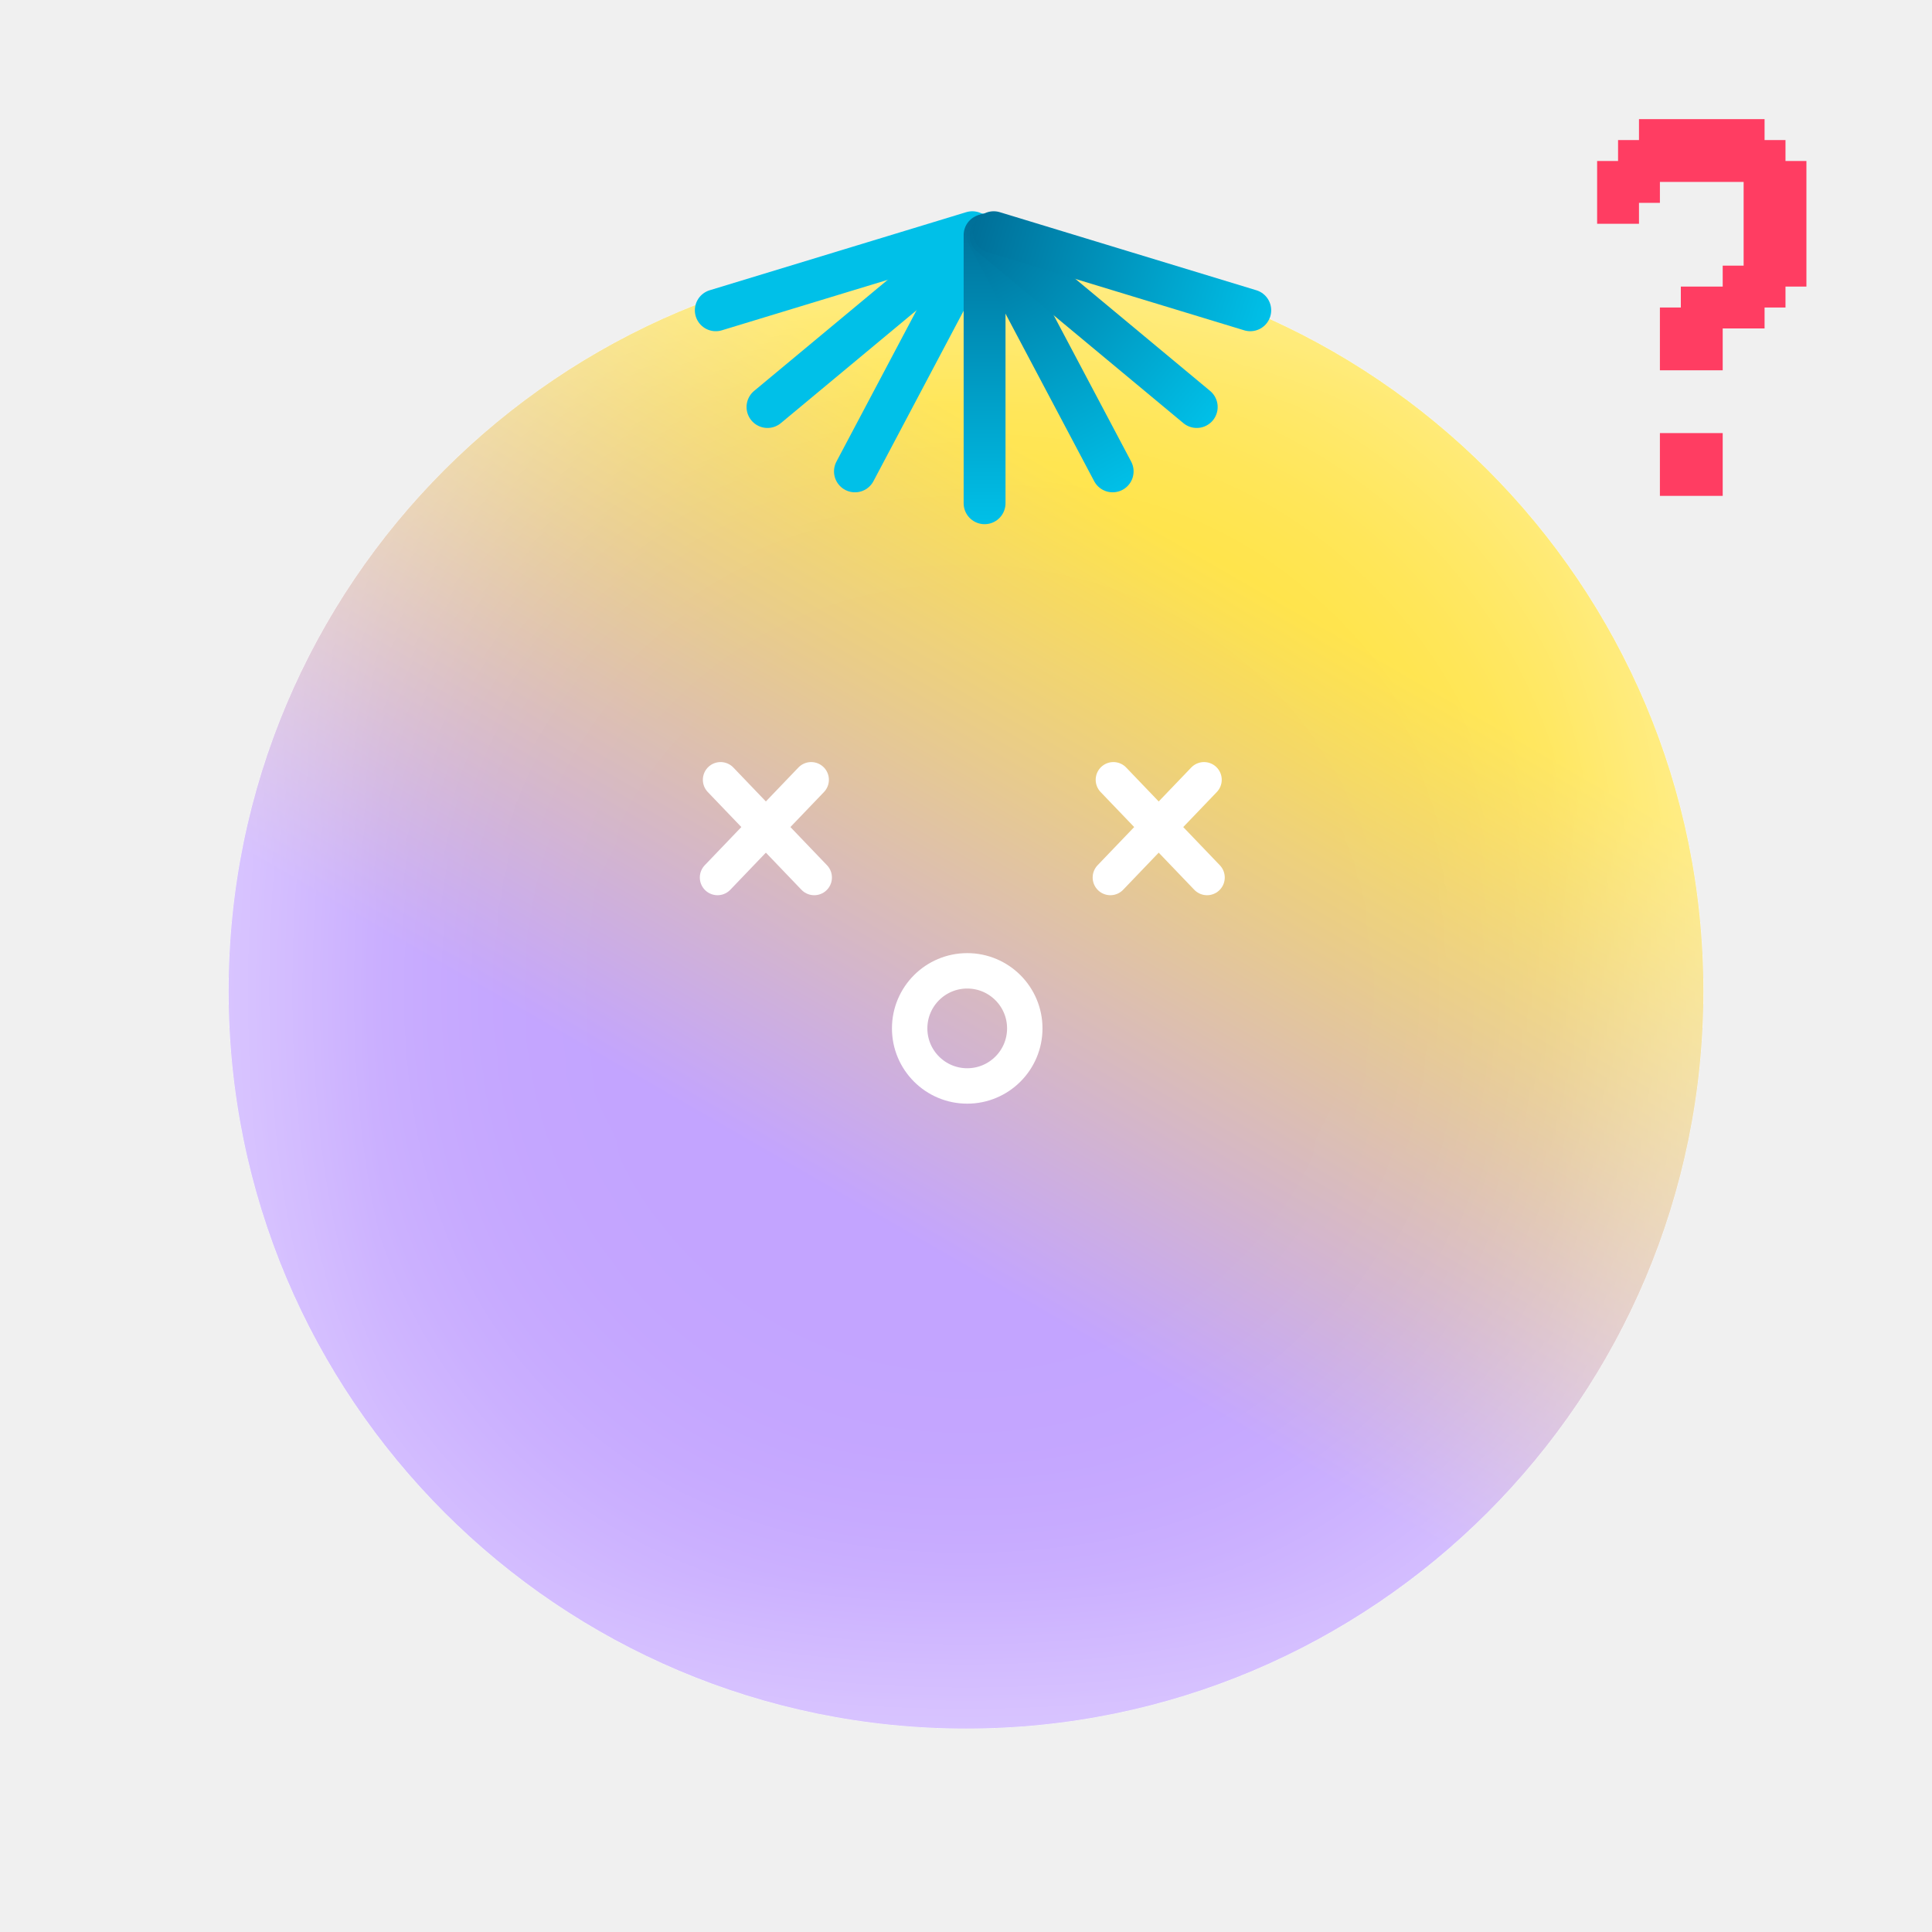
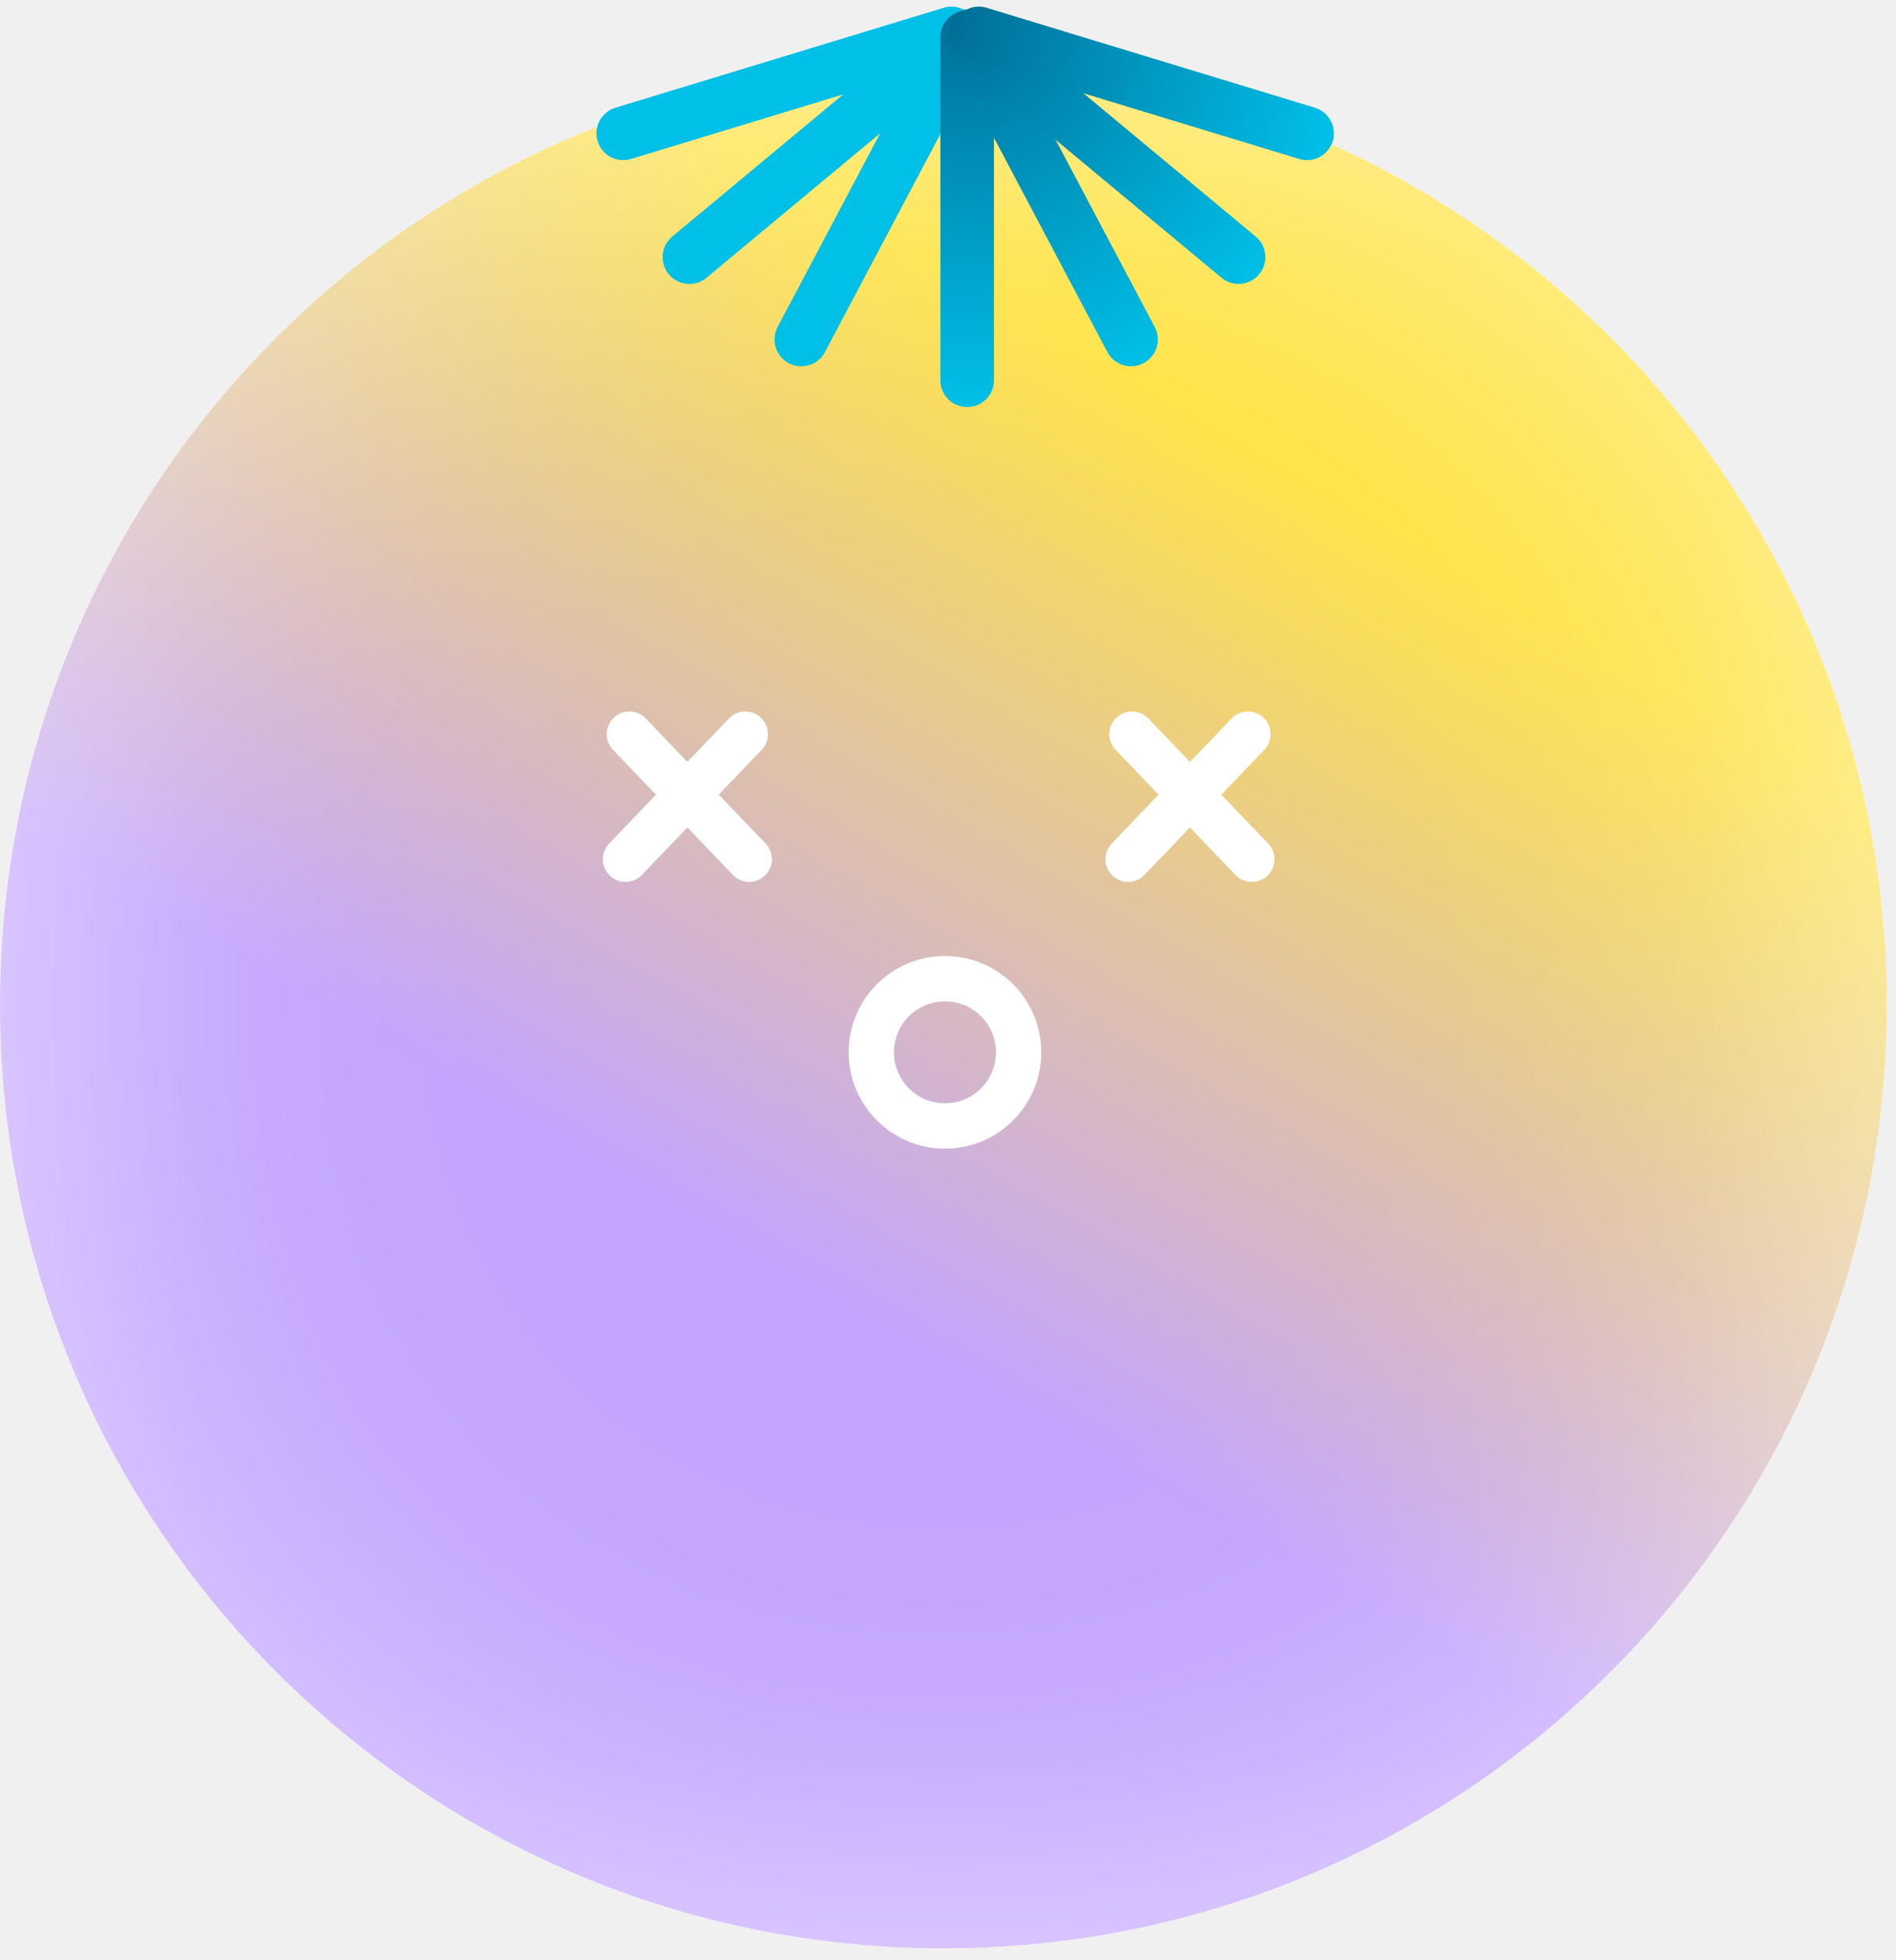
- <svg xmlns="http://www.w3.org/2000/svg" width="193" height="193" viewBox="0 0 193 193" fill="none">
-   <g filter="url(#filter0_i_1442_7213)">
-     <circle cx="73.662" cy="73.662" r="73.662" transform="matrix(-1 -8.74228e-08 -8.74228e-08 1 170.162 25.3545)" fill="url(#paint0_linear_1442_7213)" />
+ <svg xmlns="http://www.w3.org/2000/svg" width="148" height="153" viewBox="0 0 148 153" fill="none">
+   <g filter="url(#filter0_i_1442_7214)">
+     <circle cx="73.662" cy="73.662" r="73.662" transform="matrix(-1 -8.74228e-08 -8.74228e-08 1 147.324 4.76758)" fill="url(#paint0_linear_1442_7214)" />
  </g>
-   <circle cx="7.519" cy="7.519" r="5.75" transform="matrix(-1 -8.74228e-08 -8.74228e-08 1 104.141 95.2139)" stroke="white" stroke-width="3.538" />
-   <line x1="97.94" y1="23.413" x2="85.406" y2="47.089" stroke="#00C0E8" stroke-width="4.182" stroke-linecap="round" />
-   <line x1="97.132" y1="23.196" x2="71.504" y2="30.996" stroke="#00C0E8" stroke-width="4.182" stroke-linecap="round" />
-   <line x1="97.266" y1="23.531" x2="76.669" y2="40.66" stroke="#00C0E8" stroke-width="4.182" stroke-linecap="round" />
-   <line x1="98.356" y1="23.483" x2="98.356" y2="50.273" stroke="url(#paint1_linear_1442_7213)" stroke-width="4.182" stroke-linecap="round" />
-   <line x1="2.091" y1="-2.091" x2="28.88" y2="-2.091" transform="matrix(0.467888 0.883788 0.883788 -0.467888 99.4863 20.5869)" stroke="url(#paint2_linear_1442_7213)" stroke-width="4.182" stroke-linecap="round" />
-   <line x1="2.091" y1="-2.091" x2="28.88" y2="-2.091" transform="matrix(0.768878 0.639396 0.639396 -0.768878 98.6816 20.5869)" stroke="url(#paint3_linear_1442_7213)" stroke-width="4.182" stroke-linecap="round" />
-   <line x1="2.091" y1="-2.091" x2="28.88" y2="-2.091" transform="matrix(0.956677 0.291153 0.291153 -0.956677 97.877 20.5869)" stroke="url(#paint4_linear_1442_7213)" stroke-width="4.182" stroke-linecap="round" />
-   <line x1="71.982" y1="77.897" x2="81.338" y2="87.66" stroke="white" stroke-width="3.538" stroke-linecap="round" />
-   <line x1="1.769" y1="-1.769" x2="15.291" y2="-1.769" transform="matrix(-0.691904 0.721989 0.721989 0.691904 83.5352 77.8438)" stroke="white" stroke-width="3.538" stroke-linecap="round" />
-   <line x1="111.224" y1="77.897" x2="120.58" y2="87.66" stroke="white" stroke-width="3.538" stroke-linecap="round" />
-   <line x1="1.769" y1="-1.769" x2="15.291" y2="-1.769" transform="matrix(-0.691904 0.721989 0.721989 0.691904 122.779 77.8438)" stroke="white" stroke-width="3.538" stroke-linecap="round" />
-   <path d="M165.819 43.264H172.092V49.536H165.819V43.264ZM180.455 16.083V28.628H178.364V30.719H176.274V32.81H172.092V36.991H165.819V30.719H167.91V28.628H172.092V26.537H174.183V18.174H165.819V20.265H163.729V22.355H159.547V16.083H161.638V13.992H163.729V11.901H176.274V13.992H178.364V16.083H180.455Z" fill="#FF3D62" />
+   <circle cx="7.519" cy="7.519" r="5.75" transform="matrix(-1 -8.74228e-08 -8.74228e-08 1 81.3027 74.627)" stroke="white" stroke-width="3.538" />
+   <line x1="75.102" y1="2.826" x2="62.568" y2="26.502" stroke="#00C0E8" stroke-width="4.182" stroke-linecap="round" />
+   <line x1="74.294" y1="2.609" x2="48.666" y2="10.409" stroke="#00C0E8" stroke-width="4.182" stroke-linecap="round" />
+   <line x1="74.428" y1="2.944" x2="53.831" y2="20.073" stroke="#00C0E8" stroke-width="4.182" stroke-linecap="round" />
+   <line x1="75.519" y1="2.897" x2="75.519" y2="29.686" stroke="url(#paint1_linear_1442_7214)" stroke-width="4.182" stroke-linecap="round" />
+   <line x1="2.091" y1="-2.091" x2="28.88" y2="-2.091" transform="matrix(0.467888 0.883788 0.883788 -0.467888 76.6484 0)" stroke="url(#paint2_linear_1442_7214)" stroke-width="4.182" stroke-linecap="round" />
+   <line x1="2.091" y1="-2.091" x2="28.88" y2="-2.091" transform="matrix(0.768878 0.639396 0.639396 -0.768878 75.8438 0)" stroke="url(#paint3_linear_1442_7214)" stroke-width="4.182" stroke-linecap="round" />
+   <line x1="2.091" y1="-2.091" x2="28.88" y2="-2.091" transform="matrix(0.956677 0.291153 0.291153 -0.956677 75.0391 0)" stroke="url(#paint4_linear_1442_7214)" stroke-width="4.182" stroke-linecap="round" />
+   <line x1="49.144" y1="57.31" x2="58.5" y2="67.073" stroke="white" stroke-width="3.538" stroke-linecap="round" />
+   <line x1="1.769" y1="-1.769" x2="15.291" y2="-1.769" transform="matrix(-0.691904 0.721989 0.721989 0.691904 60.6973 57.2568)" stroke="white" stroke-width="3.538" stroke-linecap="round" />
+   <line x1="88.386" y1="57.31" x2="97.742" y2="67.073" stroke="white" stroke-width="3.538" stroke-linecap="round" />
+   <line x1="1.769" y1="-1.769" x2="15.291" y2="-1.769" transform="matrix(-0.691904 0.721989 0.721989 0.691904 99.9414 57.2568)" stroke="white" stroke-width="3.538" stroke-linecap="round" />
  <defs>
-     <filter id="filter0_i_1442_7213" x="22.838" y="25.355" width="147.324" height="147.323" filterUnits="userSpaceOnUse" color-interpolation-filters="sRGB">
+     <filter id="filter0_i_1442_7214" x="0" y="4.768" width="147.324" height="147.323" filterUnits="userSpaceOnUse" color-interpolation-filters="sRGB">
      <feFlood flood-opacity="0" result="BackgroundImageFix" />
      <feBlend mode="normal" in="SourceGraphic" in2="BackgroundImageFix" result="shape" />
      <feColorMatrix in="SourceAlpha" type="matrix" values="0 0 0 0 0 0 0 0 0 0 0 0 0 0 0 0 0 0 127 0" result="hardAlpha" />
      <feOffset />
      <feGaussianBlur stdDeviation="16.083" />
      <feComposite in2="hardAlpha" operator="arithmetic" k2="-1" k3="1" />
      <feColorMatrix type="matrix" values="0 0 0 0 1 0 0 0 0 1 0 0 0 0 1 0 0 0 0.5 0" />
-       <feBlend mode="normal" in2="shape" result="effect1_innerShadow_1442_7213" />
+       <feBlend mode="normal" in2="shape" result="effect1_innerShadow_1442_7214" />
    </filter>
-     <linearGradient id="paint0_linear_1442_7213" x1="75.498" y1="100.645" x2="36.496" y2="33.091" gradientUnits="userSpaceOnUse">
+     <linearGradient id="paint0_linear_1442_7214" x1="75.498" y1="100.645" x2="36.496" y2="33.091" gradientUnits="userSpaceOnUse">
      <stop stop-color="#C3A4FF" />
      <stop offset="0.95" stop-color="#FFE345" />
    </linearGradient>
-     <linearGradient id="paint1_linear_1442_7213" x1="95.766" y1="52.363" x2="95.766" y2="21.393" gradientUnits="userSpaceOnUse">
+     <linearGradient id="paint1_linear_1442_7214" x1="72.928" y1="31.776" x2="72.928" y2="0.806" gradientUnits="userSpaceOnUse">
      <stop stop-color="#00C0E8" />
      <stop offset="1" stop-color="#006F98" />
    </linearGradient>
-     <linearGradient id="paint2_linear_1442_7213" x1="30.971" y1="0.5" x2="0" y2="0.5" gradientUnits="userSpaceOnUse">
+     <linearGradient id="paint2_linear_1442_7214" x1="30.971" y1="0.5" x2="0" y2="0.5" gradientUnits="userSpaceOnUse">
      <stop stop-color="#00C0E8" />
      <stop offset="1" stop-color="#006F98" />
    </linearGradient>
-     <linearGradient id="paint3_linear_1442_7213" x1="30.971" y1="0.5" x2="0" y2="0.5" gradientUnits="userSpaceOnUse">
+     <linearGradient id="paint3_linear_1442_7214" x1="30.971" y1="0.5" x2="0" y2="0.5" gradientUnits="userSpaceOnUse">
      <stop stop-color="#00C0E8" />
      <stop offset="1" stop-color="#006F98" />
    </linearGradient>
-     <linearGradient id="paint4_linear_1442_7213" x1="30.971" y1="0.5" x2="0" y2="0.5" gradientUnits="userSpaceOnUse">
+     <linearGradient id="paint4_linear_1442_7214" x1="30.971" y1="0.5" x2="0" y2="0.5" gradientUnits="userSpaceOnUse">
      <stop stop-color="#00C0E8" />
      <stop offset="1" stop-color="#006F98" />
    </linearGradient>
  </defs>
</svg>
